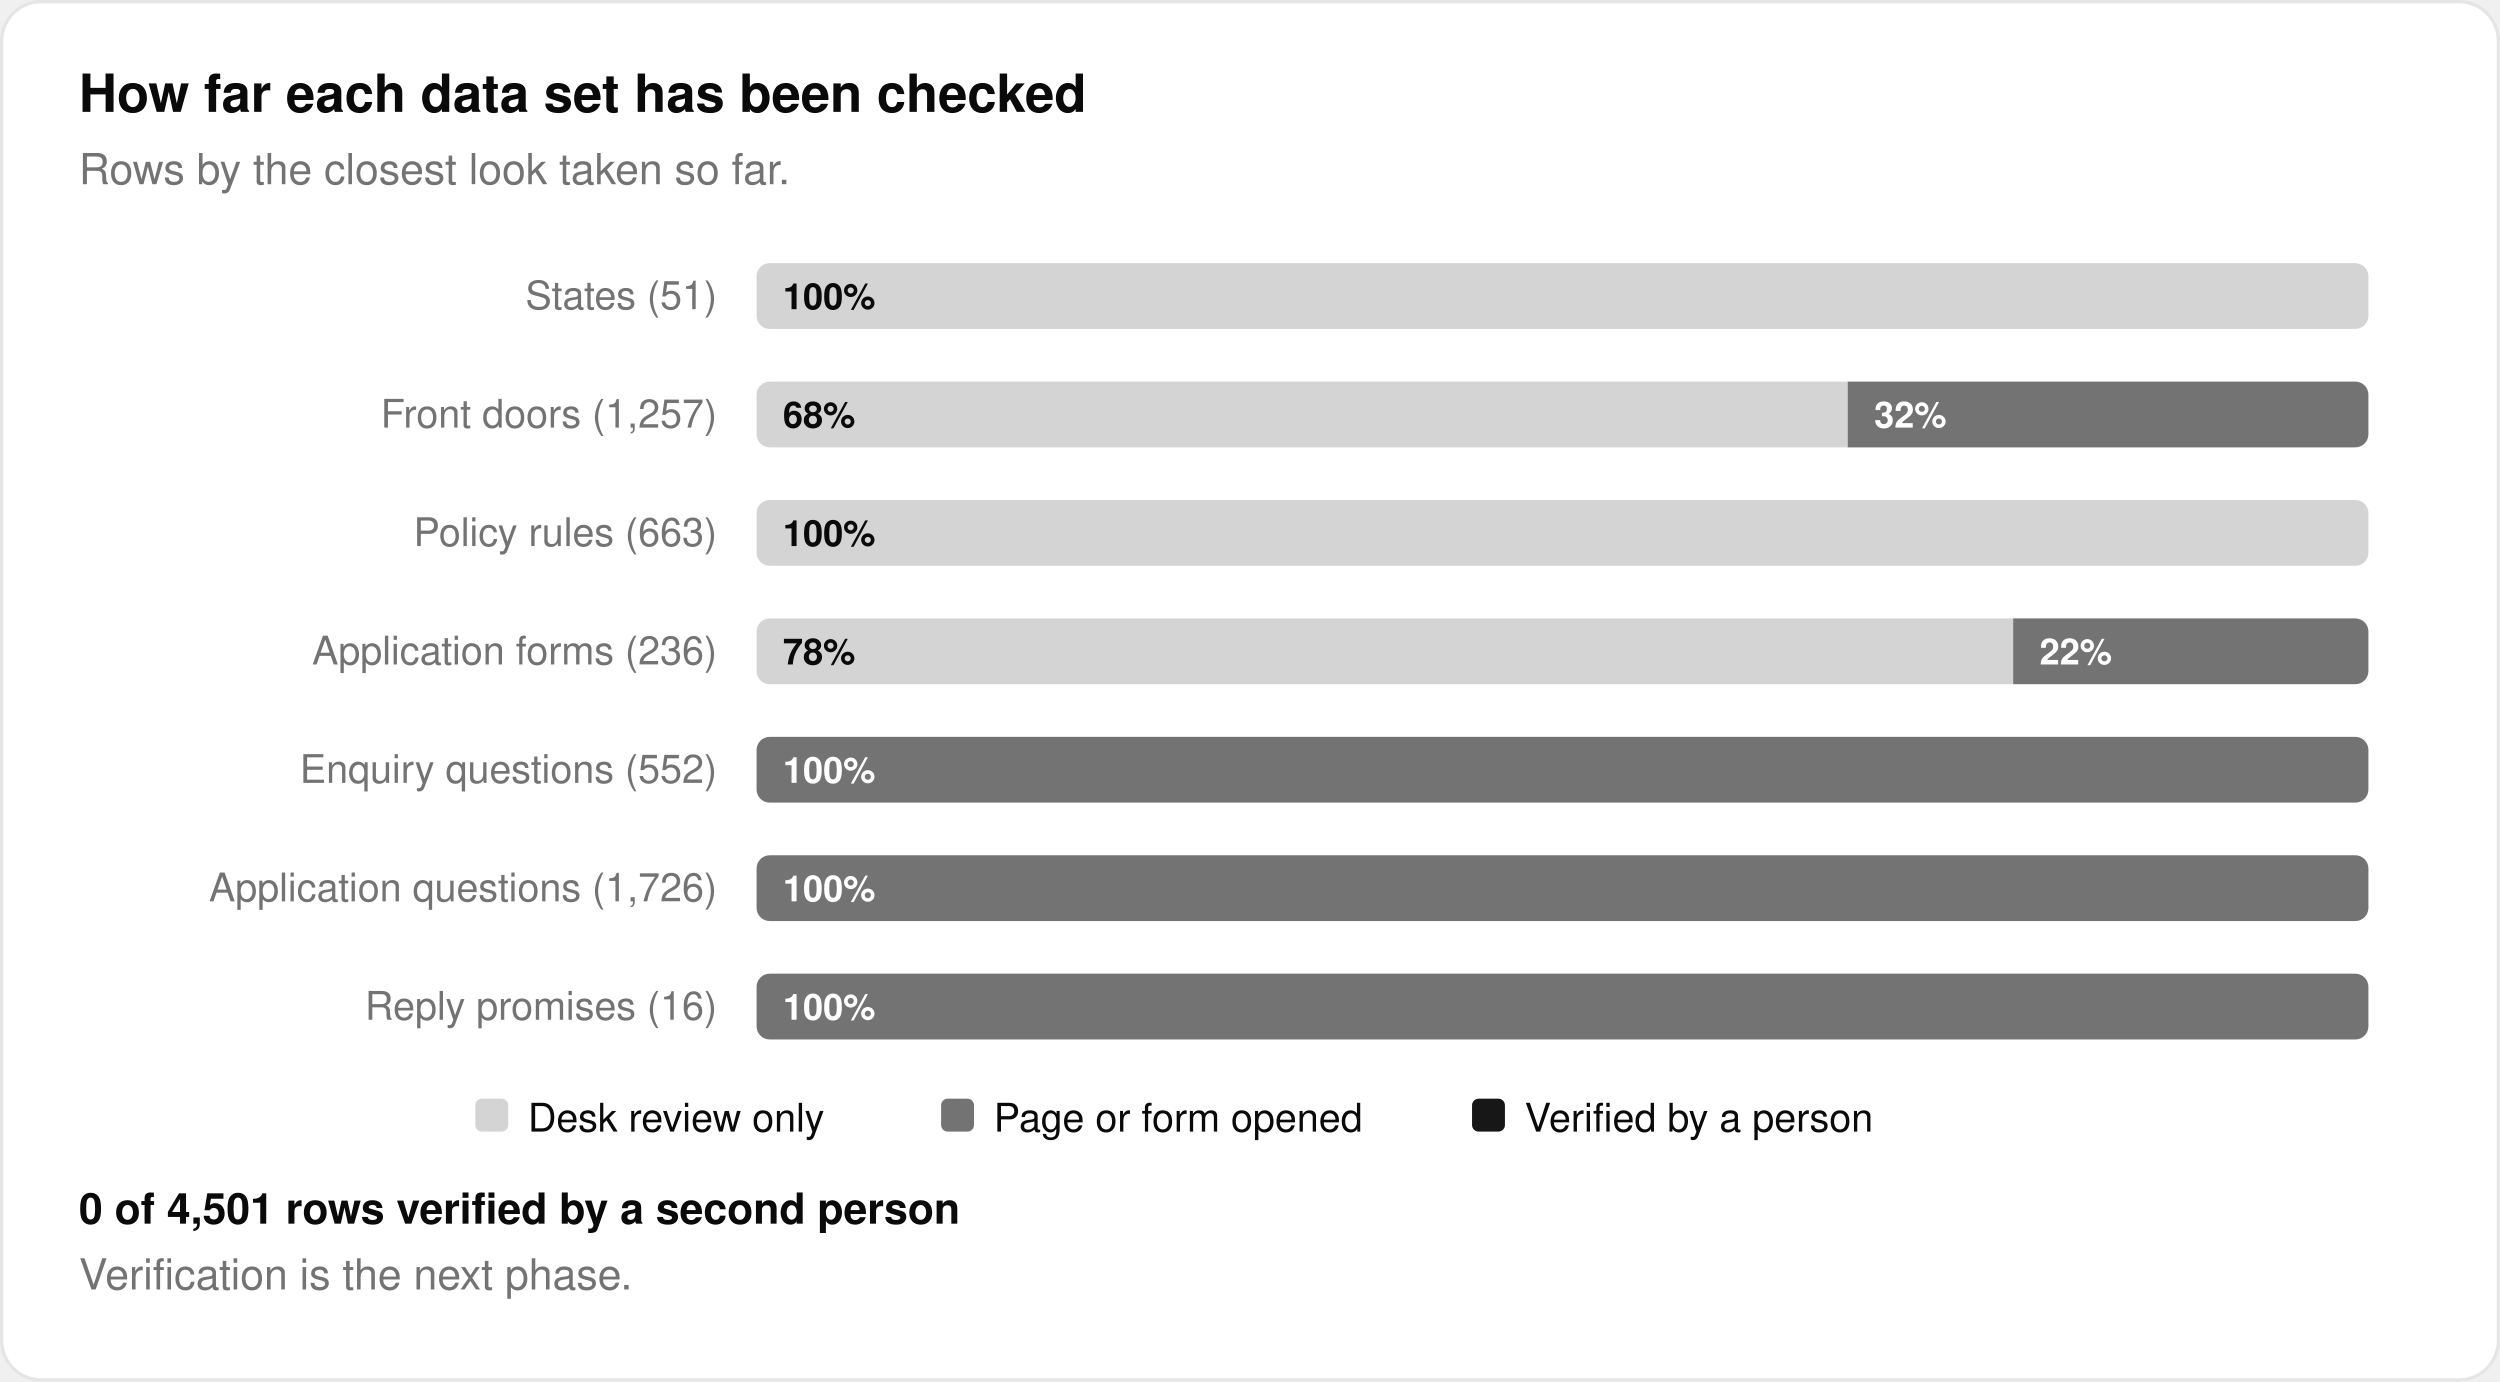
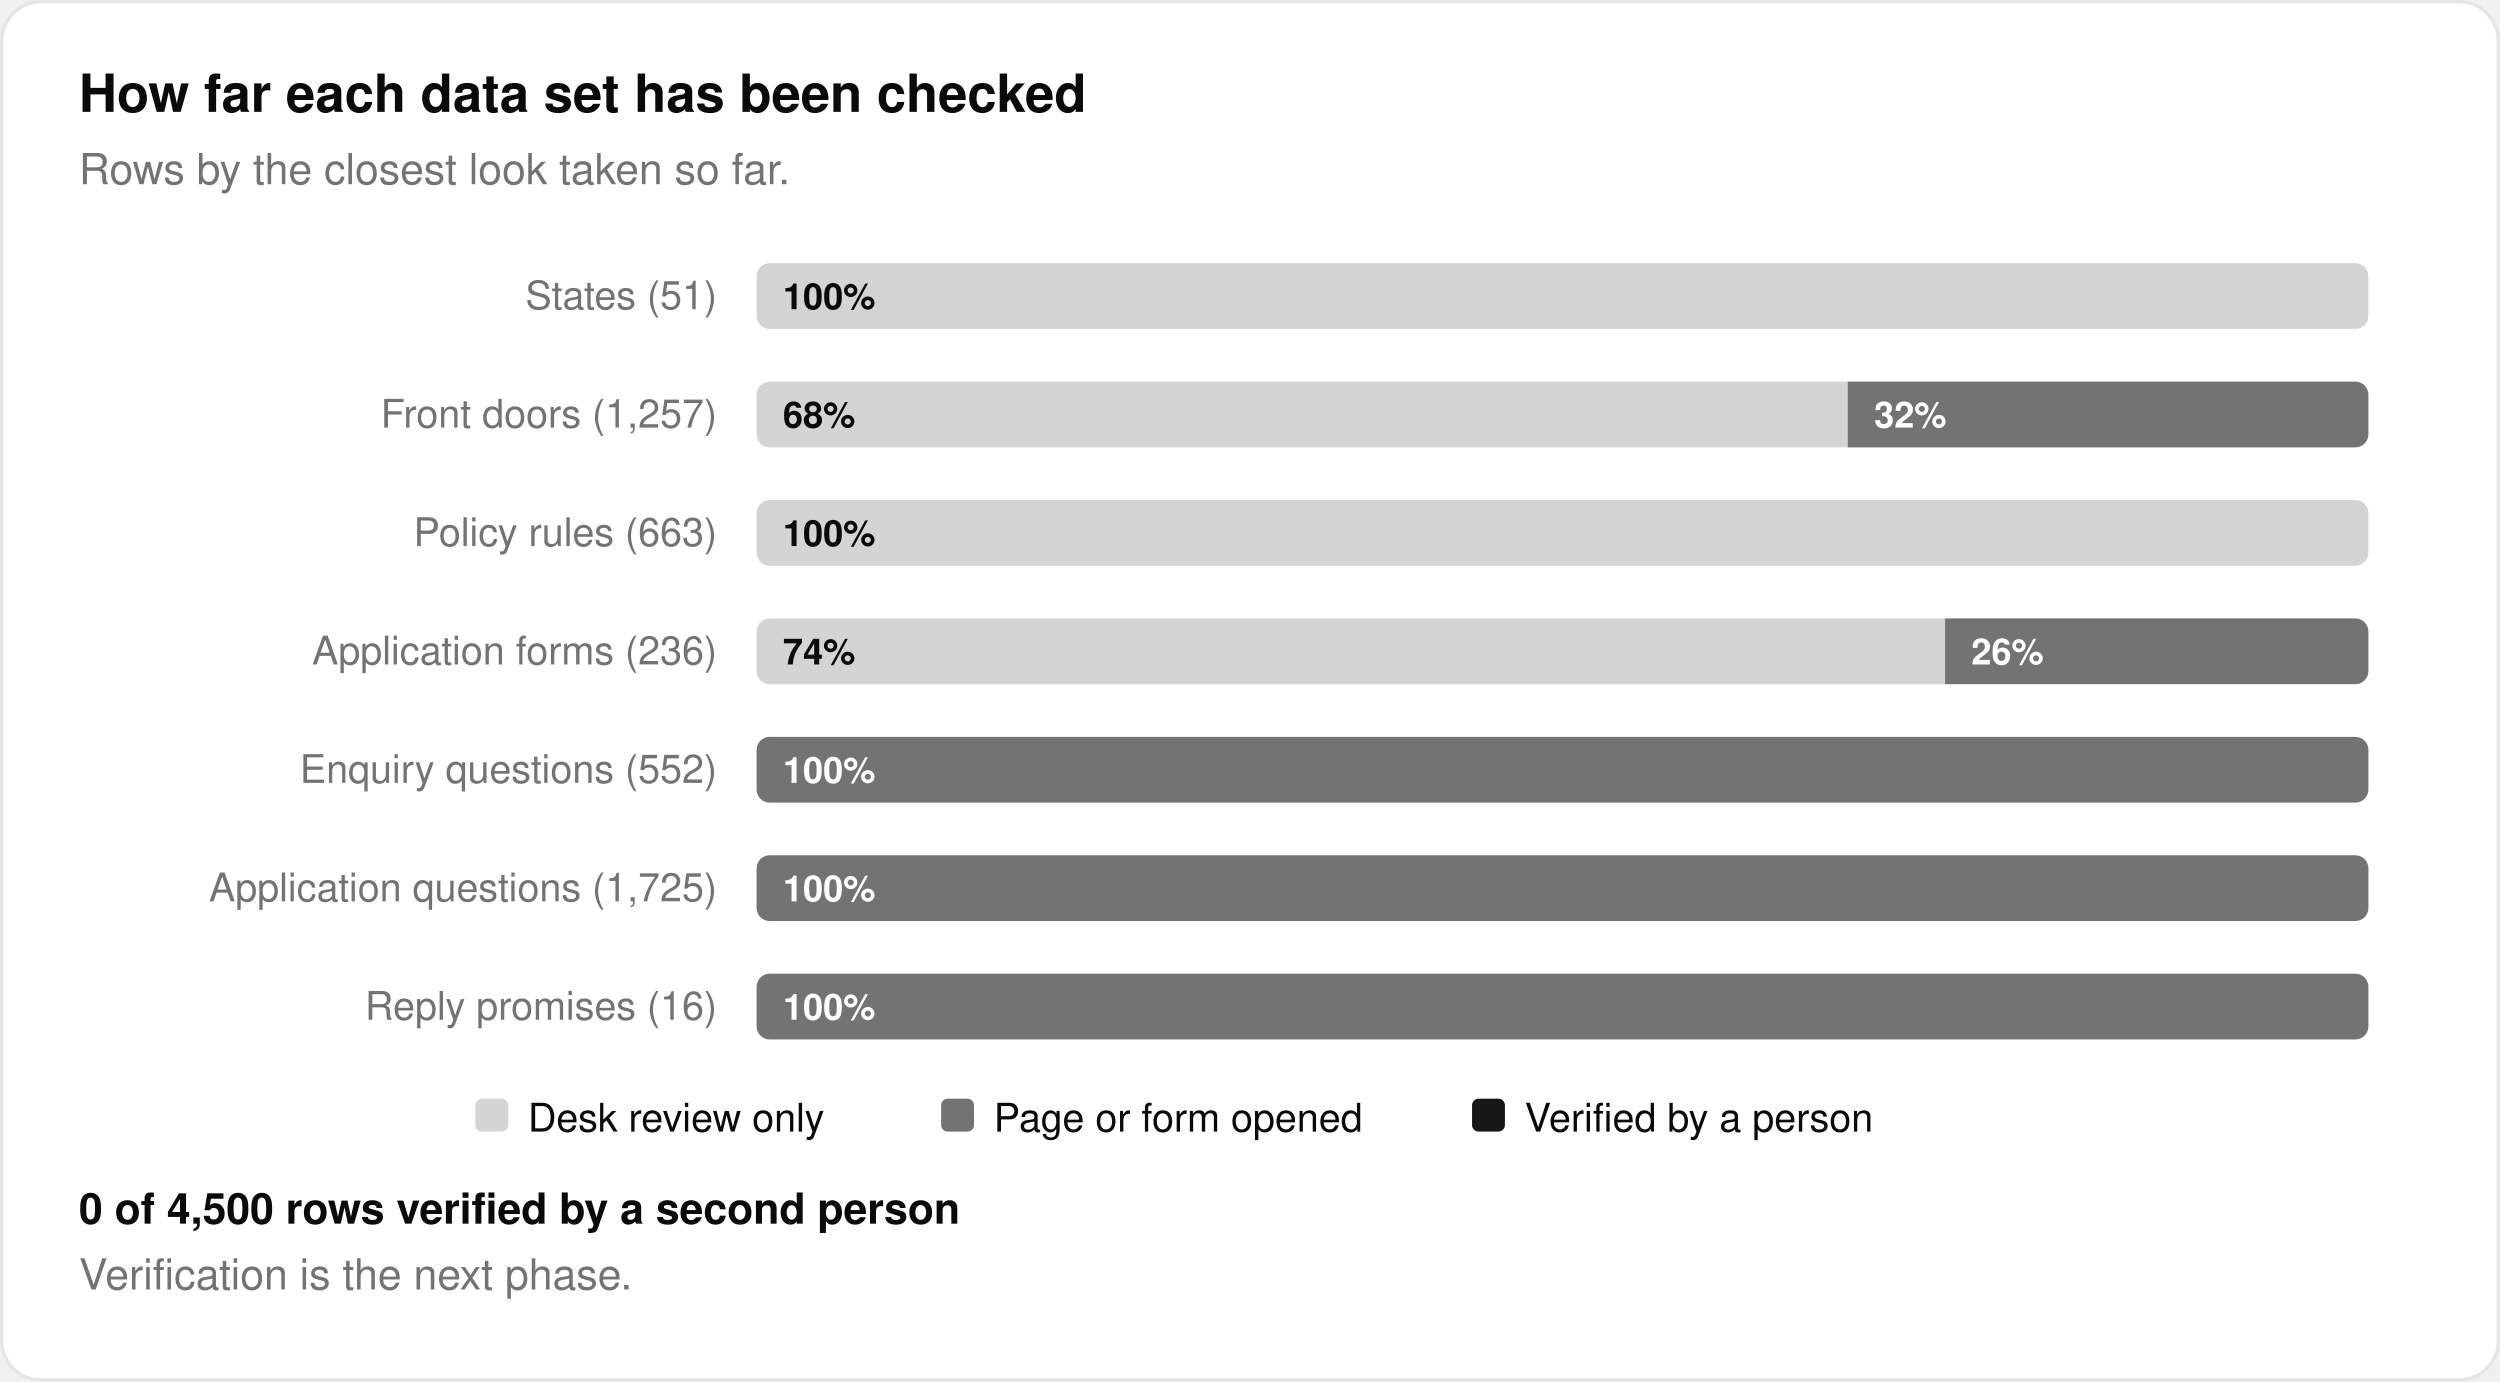
<svg xmlns="http://www.w3.org/2000/svg" viewBox="0 0 760 420" width="760" height="420" role="img" aria-label="How far each data set has been checked">
  <style>
.card{fill:#ffffff;stroke:#e5e5e5}.t1{fill:#0a0a0a}.t2{fill:#737373}.grid{stroke:#e5e5e5}.base{stroke:#e5e5e5}
.s1{fill:#737373}.st{fill:#171717}.stx{fill:#fafafa}.co{fill:#737373}.cox{fill:#ffffff}
.hy{fill:#f5f5f5;stroke:#737373}.hyx{fill:#0a0a0a}
.o1{fill:#d4d4d4}.o2{fill:#737373}.o4{fill:#171717}.ox{fill:#fafafa}
text{font-family:"Geist","Geist Variable",-apple-system,BlinkMacSystemFont,"Segoe UI",Helvetica,Arial,sans-serif}
@media (prefers-color-scheme:dark){
.card{fill:#171717;stroke:#2e2e2e}.t1{fill:#fafafa}.t2{fill:#a1a1a1}.grid{stroke:#2e2e2e}.base{stroke:#2e2e2e}
.st{fill:#e5e5e5}.stx{fill:#171717}.hy{fill:#262626;stroke:#a1a1a1}.hyx{fill:#fafafa}
.o1{fill:#404040}.o4{fill:#e5e5e5}.ox{fill:#171717}}
</style>
  <rect class="card" x="0.5" y="0.5" width="759" height="419" rx="12" stroke-width="1" />
  <text x="24" y="34" class="t1" font-size="16" text-anchor="start" font-weight="600">How far each data set has been checked</text>
  <text x="24" y="56" class="t2" font-size="13" text-anchor="start" font-weight="400">Rows by the closest look taken so far.</text>
  <text x="218" y="94" class="t2" font-size="12" text-anchor="end" font-weight="400">States (51)</text>
  <clipPath id="c0">
    <rect x="230" y="80" width="490" height="20" rx="4" />
  </clipPath>
  <g clip-path="url(#c0)">
    <rect class="o1" x="230.0" y="80" width="490.0" height="20" />
    <text x="238" y="94" class="t1" font-size="11" text-anchor="start" font-weight="600">100%</text>
  </g>
  <text x="218" y="130" class="t2" font-size="12" text-anchor="end" font-weight="400">Front doors (1,257)</text>
  <clipPath id="c1">
    <rect x="230" y="116" width="490" height="20" rx="4" />
  </clipPath>
  <g clip-path="url(#c1)">
    <rect class="o1" x="230.0" y="116" width="331.7" height="20" />
    <text x="238" y="130" class="t1" font-size="11" text-anchor="start" font-weight="600">68%</text>
    <rect class="o2" x="561.7" y="116" width="158.3" height="20" />
    <text x="569.734" y="130" class="cox" font-size="11" text-anchor="start" font-weight="600">32%</text>
  </g>
  <text x="218" y="166" class="t2" font-size="12" text-anchor="end" font-weight="400">Policy rules (663)</text>
  <clipPath id="c2">
    <rect x="230" y="152" width="490" height="20" rx="4" />
  </clipPath>
  <g clip-path="url(#c2)">
    <rect class="o1" x="230.0" y="152" width="490.0" height="20" />
    <text x="238" y="166" class="t1" font-size="11" text-anchor="start" font-weight="600">100%</text>
  </g>
  <text x="218" y="202" class="t2" font-size="12" text-anchor="end" font-weight="400">Application forms (236)</text>
  <clipPath id="c3">
    <rect x="230" y="188" width="490" height="20" rx="4" />
  </clipPath>
  <g clip-path="url(#c3)">
-     <rect class="o1" x="230.0" y="188" width="382.0" height="20" />
-     <text x="238" y="202" class="t1" font-size="11" text-anchor="start" font-weight="600">78%</text>
-     <rect class="o2" x="612.0" y="188" width="108.0" height="20" />
-     <text x="620.034" y="202" class="cox" font-size="11" text-anchor="start" font-weight="600">22%</text>
+     <rect class="o1" x="230.0" y="188" width="361.3" height="20" />
+     <text x="238" y="202" class="t1" font-size="11" text-anchor="start" font-weight="600">74%</text>
+     <rect class="o2" x="591.3" y="188" width="128.7" height="20" />
+     <text x="599.271" y="202" class="cox" font-size="11" text-anchor="start" font-weight="600">26%</text>
  </g>
  <text x="218" y="238" class="t2" font-size="12" text-anchor="end" font-weight="400">Enquiry questions (552)</text>
  <clipPath id="c4">
    <rect x="230" y="224" width="490" height="20" rx="4" />
  </clipPath>
  <g clip-path="url(#c4)">
    <rect class="o2" x="230.0" y="224" width="490.0" height="20" />
    <text x="238" y="238" class="cox" font-size="11" text-anchor="start" font-weight="600">100%</text>
  </g>
-   <text x="218" y="274" class="t2" font-size="12" text-anchor="end" font-weight="400">Application questions (1,726)</text>
+   <text x="218" y="274" class="t2" font-size="12" text-anchor="end" font-weight="400">Application questions (1,725)</text>
  <clipPath id="c5">
    <rect x="230" y="260" width="490" height="20" rx="4" />
  </clipPath>
  <g clip-path="url(#c5)">
    <rect class="o2" x="230.0" y="260" width="490.0" height="20" />
    <text x="238" y="274" class="cox" font-size="11" text-anchor="start" font-weight="600">100%</text>
  </g>
  <text x="218" y="310" class="t2" font-size="12" text-anchor="end" font-weight="400">Reply promises (16)</text>
  <clipPath id="c6">
    <rect x="230" y="296" width="490" height="20" rx="4" />
  </clipPath>
  <g clip-path="url(#c6)">
    <rect class="o2" x="230.0" y="296" width="490.0" height="20" />
    <text x="238" y="310" class="cox" font-size="11" text-anchor="start" font-weight="600">100%</text>
  </g>
  <rect class="o1" x="144.5" y="334" width="10" height="10" rx="2" />
  <text x="160.5" y="344" class="t1" font-size="12" text-anchor="start" font-weight="400">Desk review only</text>
  <rect class="o2" x="286.1" y="334" width="10" height="10" rx="2" />
  <text x="302.1" y="344" class="t1" font-size="12" text-anchor="start" font-weight="400">Page or form opened</text>
  <rect class="o4" x="447.5" y="334" width="10" height="10" rx="2" />
  <text x="463.5" y="344" class="t1" font-size="12" text-anchor="start" font-weight="400">Verified by a person</text>
-   <text x="24" y="372" class="t1" font-size="13" text-anchor="start" font-weight="600">0 of 4,501 rows verified by a second person</text>
+   <text x="24" y="372" class="t1" font-size="13" text-anchor="start" font-weight="600">0 of 4,500 rows verified by a second person</text>
  <text x="24" y="392" class="t2" font-size="13" text-anchor="start" font-weight="400">Verification is the next phase.</text>
</svg>
